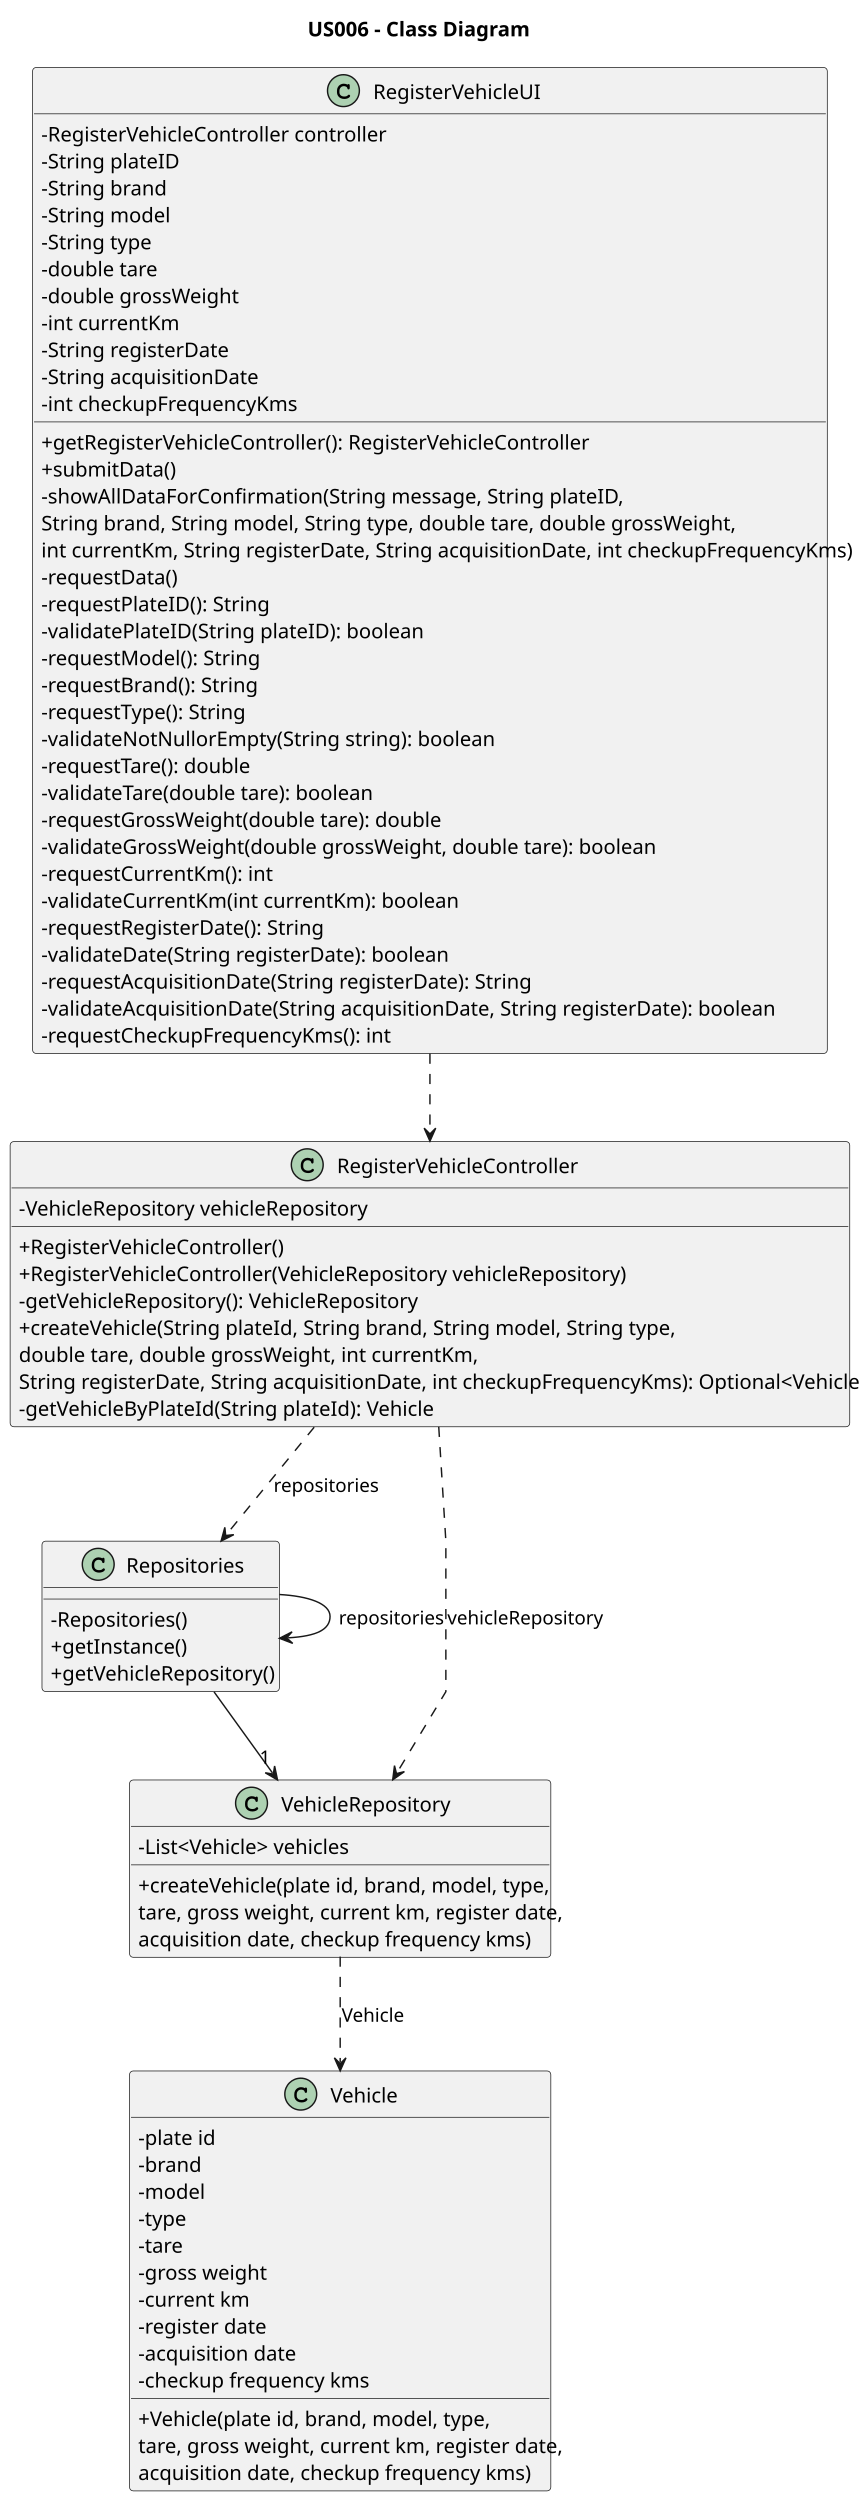
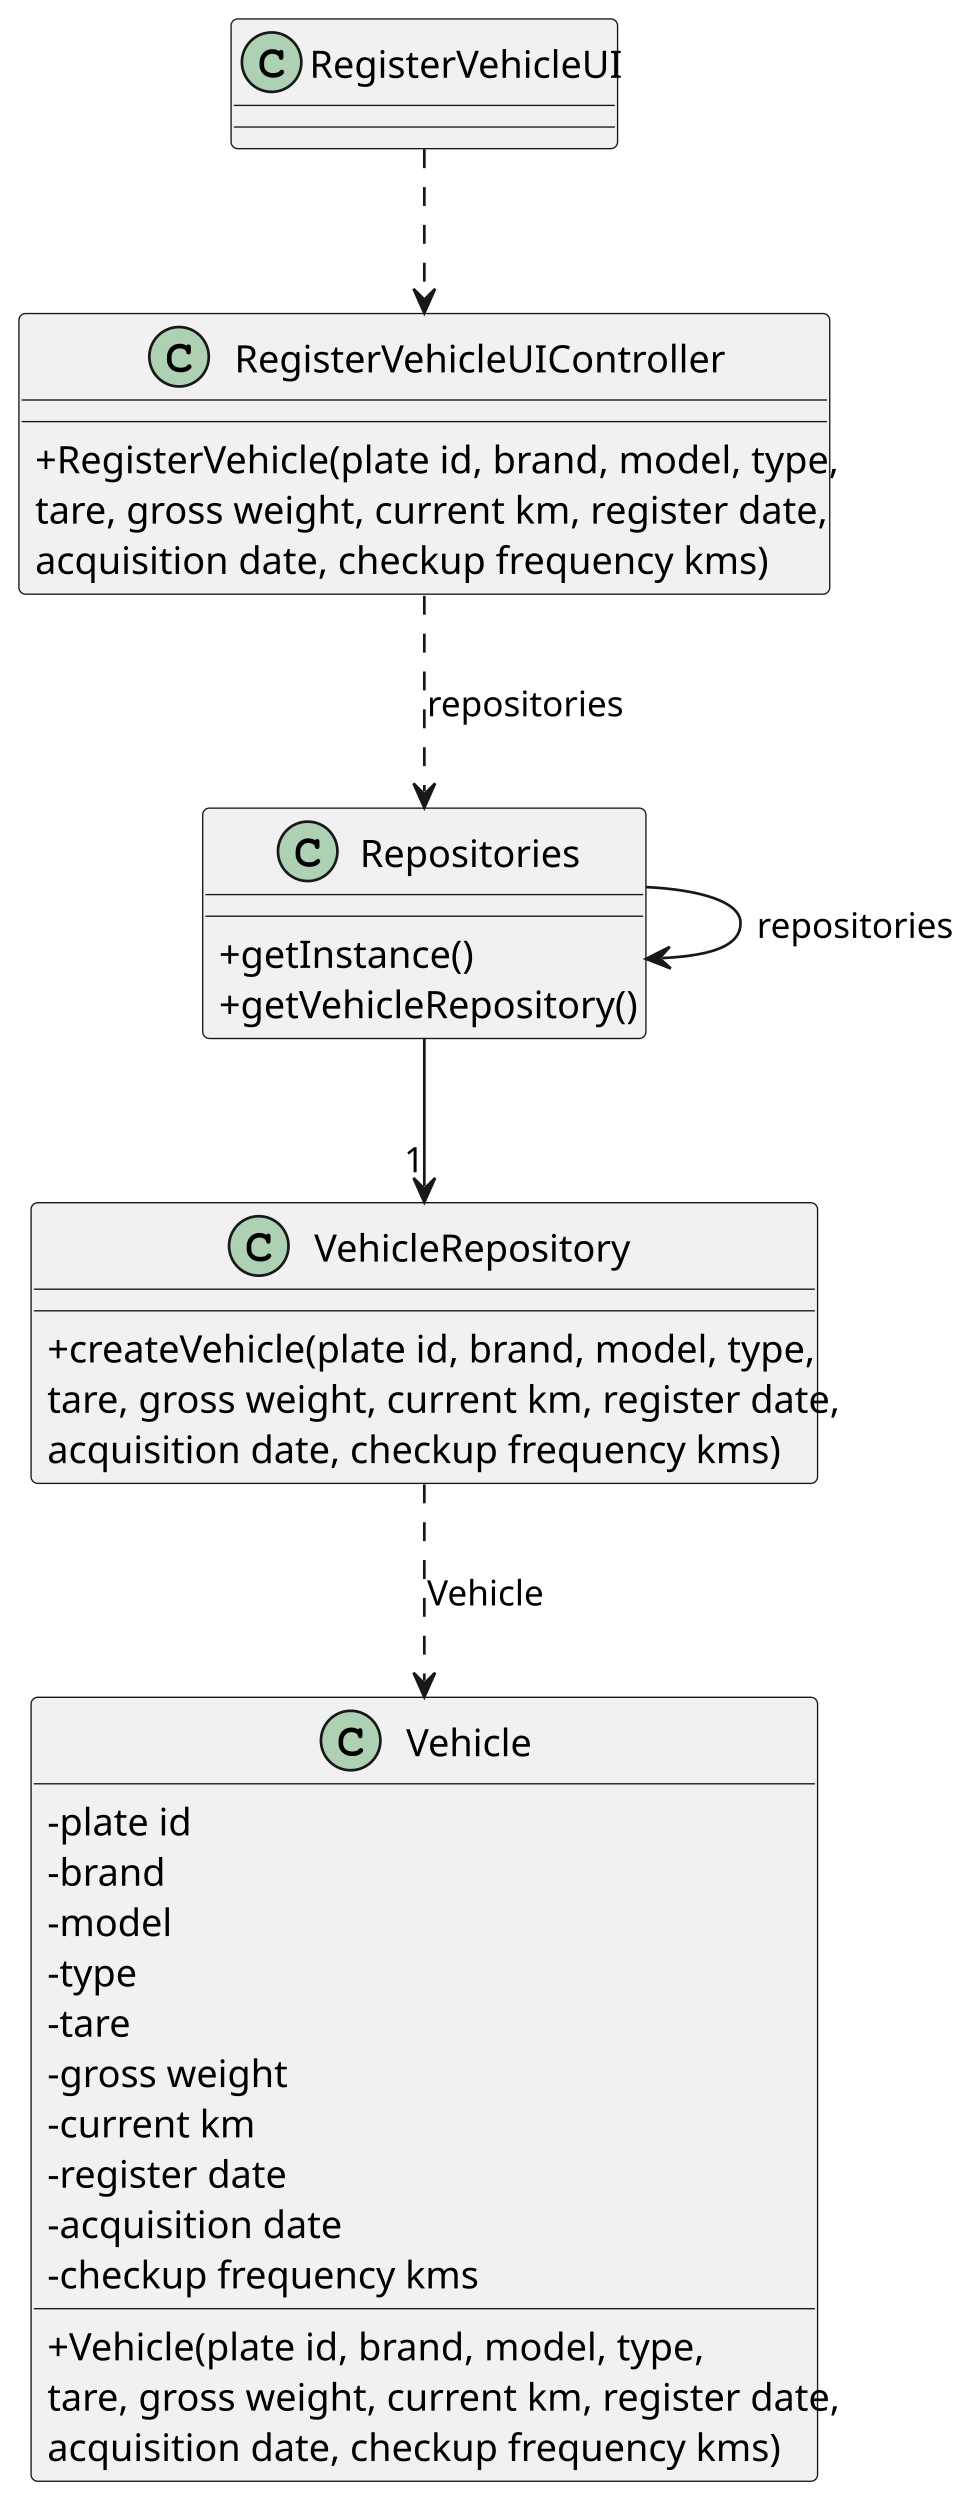
- <svg xmlns="http://www.w3.org/2000/svg" contentStyleType="text/css" height="1727px" preserveAspectRatio="none" style="width:594px;height:1727px;background:#FFFFFF;" version="1.1" viewBox="0 0 594 1727" width="594px" zoomAndPan="magnify">
+ <svg xmlns="http://www.w3.org/2000/svg" contentStyleType="text/css" height="925px" preserveAspectRatio="none" style="width:360px;height:925px;background:#FFFFFF;" version="1.1" viewBox="0 0 360 925" width="360px" zoomAndPan="magnify">
  <defs />
  <g>
-     <text fill="#000000" font-family="sans-serif" font-size="14" font-weight="bold" lengthAdjust="spacing" textLength="155" x="212.5" y="25.107">US006 - Class Diagram</text>
    <g id="elem_RegisterVehicleUI">
-       <rect codeLine="13" fill="#F1F1F1" height="681.117" id="RegisterVehicleUI" rx="2.5" ry="2.5" style="stroke:#181818;stroke-width:0.5;" width="549" x="22.5" y="46.621" />
-       <ellipse cx="237.25" cy="62.621" fill="#ADD1B2" rx="11" ry="11" style="stroke:#181818;stroke-width:1.0;" />
-       <path d="M240.016,58.496 Q240.172,58.277 240.359,58.168 Q240.547,58.059 240.766,58.059 Q241.141,58.059 241.375,58.324 Q241.609,58.574 241.609,59.184 L241.609,60.637 Q241.609,61.246 241.375,61.512 Q241.141,61.777 240.766,61.777 Q240.422,61.777 240.219,61.574 Q240.016,61.387 239.906,60.871 Q239.859,60.512 239.672,60.324 Q239.344,59.949 238.734,59.73 Q238.125,59.512 237.5,59.512 Q236.734,59.512 236.094,59.84 Q235.469,60.168 234.969,60.918 Q234.484,61.668 234.484,62.699 L234.484,63.793 Q234.484,65.027 235.375,65.856 Q236.266,66.668 237.859,66.668 Q238.797,66.668 239.453,66.418 Q239.844,66.262 240.266,65.824 Q240.531,65.559 240.672,65.481 Q240.828,65.402 241.031,65.402 Q241.359,65.402 241.609,65.668 Q241.875,65.918 241.875,66.262 Q241.875,66.606 241.531,67.012 Q241.031,67.59 240.234,67.918 Q239.156,68.371 237.859,68.371 Q236.344,68.371 235.141,67.746 Q234.156,67.246 233.469,66.184 Q232.781,65.106 232.781,63.824 L232.781,62.668 Q232.781,61.34 233.391,60.199 Q234.016,59.043 235.109,58.434 Q236.203,57.809 237.438,57.809 Q238.172,57.809 238.812,57.98 Q239.469,58.137 240.016,58.496 Z " fill="#000000" />
-       <text fill="#000000" font-family="sans-serif" font-size="14" lengthAdjust="spacing" textLength="111" x="257.75" y="68.418">RegisterVehicleUI</text>
-       <line style="stroke:#181818;stroke-width:0.5;" x1="23.5" x2="570.5" y1="78.621" y2="78.621" />
-       <text fill="#000000" font-family="sans-serif" font-size="14" lengthAdjust="spacing" textLength="229" x="28.5" y="97.728">-RegisterVehicleController controller</text>
-       <text fill="#000000" font-family="sans-serif" font-size="14" lengthAdjust="spacing" textLength="90" x="28.5" y="116.35">-String plateID</text>
-       <text fill="#000000" font-family="sans-serif" font-size="14" lengthAdjust="spacing" textLength="83" x="28.5" y="134.971">-String brand</text>
-       <text fill="#000000" font-family="sans-serif" font-size="14" lengthAdjust="spacing" textLength="84" x="28.5" y="153.592">-String model</text>
-       <text fill="#000000" font-family="sans-serif" font-size="14" lengthAdjust="spacing" textLength="73" x="28.5" y="172.213">-String type</text>
-       <text fill="#000000" font-family="sans-serif" font-size="14" lengthAdjust="spacing" textLength="77" x="28.5" y="190.834">-double tare</text>
-       <text fill="#000000" font-family="sans-serif" font-size="14" lengthAdjust="spacing" textLength="131" x="28.5" y="209.455">-double grossWeight</text>
-       <text fill="#000000" font-family="sans-serif" font-size="14" lengthAdjust="spacing" textLength="89" x="28.5" y="228.076">-int currentKm</text>
-       <text fill="#000000" font-family="sans-serif" font-size="14" lengthAdjust="spacing" textLength="124" x="28.5" y="246.697">-String registerDate</text>
-       <text fill="#000000" font-family="sans-serif" font-size="14" lengthAdjust="spacing" textLength="143" x="28.5" y="265.318">-String acquisitionDate</text>
-       <text fill="#000000" font-family="sans-serif" font-size="14" lengthAdjust="spacing" textLength="172" x="28.5" y="283.94">-int checkupFrequencyKms</text>
-       <line style="stroke:#181818;stroke-width:0.5;" x1="23.5" x2="570.5" y1="291.453" y2="291.453" />
-       <text fill="#000000" font-family="sans-serif" font-size="14" lengthAdjust="spacing" textLength="368" x="28.5" y="310.56">+getRegisterVehicleController(): RegisterVehicleController</text>
-       <text fill="#000000" font-family="sans-serif" font-size="14" lengthAdjust="spacing" textLength="89" x="28.5" y="329.182">+submitData()</text>
-       <text fill="#000000" font-family="sans-serif" font-size="14" lengthAdjust="spacing" textLength="384" x="28.5" y="347.803">-showAllDataForConfirmation(String message, String plateID,</text>
-       <text fill="#000000" font-family="sans-serif" font-size="14" lengthAdjust="spacing" textLength="459" x="28.5" y="366.424">String brand, String model, String type, double tare, double grossWeight,</text>
-       <text fill="#000000" font-family="sans-serif" font-size="14" lengthAdjust="spacing" textLength="537" x="28.5" y="385.045">int currentKm, String registerDate, String acquisitionDate, int checkupFrequencyKms)</text>
-       <text fill="#000000" font-family="sans-serif" font-size="14" lengthAdjust="spacing" textLength="93" x="28.5" y="403.666">-requestData()</text>
-       <text fill="#000000" font-family="sans-serif" font-size="14" lengthAdjust="spacing" textLength="153" x="28.5" y="422.287">-requestPlateID(): String</text>
-       <text fill="#000000" font-family="sans-serif" font-size="14" lengthAdjust="spacing" textLength="253" x="28.5" y="440.908">-validatePlateID(String plateID): boolean</text>
-       <text fill="#000000" font-family="sans-serif" font-size="14" lengthAdjust="spacing" textLength="146" x="28.5" y="459.529">-requestModel(): String</text>
-       <text fill="#000000" font-family="sans-serif" font-size="14" lengthAdjust="spacing" textLength="146" x="28.5" y="478.15">-requestBrand(): String</text>
-       <text fill="#000000" font-family="sans-serif" font-size="14" lengthAdjust="spacing" textLength="140" x="28.5" y="496.772">-requestType(): String</text>
-       <text fill="#000000" font-family="sans-serif" font-size="14" lengthAdjust="spacing" textLength="295" x="28.5" y="515.393">-validateNotNullorEmpty(String string): boolean</text>
-       <text fill="#000000" font-family="sans-serif" font-size="14" lengthAdjust="spacing" textLength="144" x="28.5" y="534.014">-requestTare(): double</text>
-       <text fill="#000000" font-family="sans-serif" font-size="14" lengthAdjust="spacing" textLength="225" x="28.5" y="552.635">-validateTare(double tare): boolean</text>
-       <text fill="#000000" font-family="sans-serif" font-size="14" lengthAdjust="spacing" textLength="268" x="28.5" y="571.256">-requestGrossWeight(double tare): double</text>
-       <text fill="#000000" font-family="sans-serif" font-size="14" lengthAdjust="spacing" textLength="411" x="28.5" y="589.877">-validateGrossWeight(double grossWeight, double tare): boolean</text>
-       <text fill="#000000" font-family="sans-serif" font-size="14" lengthAdjust="spacing" textLength="154" x="28.5" y="608.498">-requestCurrentKm(): int</text>
-       <text fill="#000000" font-family="sans-serif" font-size="14" lengthAdjust="spacing" textLength="275" x="28.5" y="627.119">-validateCurrentKm(int currentKm): boolean</text>
-       <text fill="#000000" font-family="sans-serif" font-size="14" lengthAdjust="spacing" textLength="191" x="28.5" y="645.74">-requestRegisterDate(): String</text>
-       <text fill="#000000" font-family="sans-serif" font-size="14" lengthAdjust="spacing" textLength="272" x="28.5" y="664.361">-validateDate(String registerDate): boolean</text>
-       <text fill="#000000" font-family="sans-serif" font-size="14" lengthAdjust="spacing" textLength="325" x="28.5" y="682.982">-requestAcquisitionDate(String registerDate): String</text>
-       <text fill="#000000" font-family="sans-serif" font-size="14" lengthAdjust="spacing" textLength="486" x="28.5" y="701.604">-validateAcquisitionDate(String acquisitionDate, String registerDate): boolean</text>
-       <text fill="#000000" font-family="sans-serif" font-size="14" lengthAdjust="spacing" textLength="237" x="28.5" y="720.225">-requestCheckupFrequencyKms(): int</text>
+       <rect codeLine="11" fill="#F1F1F1" height="48" id="RegisterVehicleUI" rx="2.5" ry="2.5" style="stroke:#181818;stroke-width:0.5;" width="143" x="85.5" y="7" />
+       <ellipse cx="100.5" cy="23" fill="#ADD1B2" rx="11" ry="11" style="stroke:#181818;stroke-width:1.0;" />
+       <path d="M103.266,18.875 Q103.422,18.656 103.609,18.547 Q103.797,18.438 104.016,18.438 Q104.391,18.438 104.625,18.703 Q104.859,18.953 104.859,19.562 L104.859,21.016 Q104.859,21.625 104.625,21.891 Q104.391,22.156 104.016,22.156 Q103.672,22.156 103.469,21.953 Q103.266,21.766 103.156,21.25 Q103.109,20.891 102.922,20.703 Q102.594,20.328 101.984,20.109 Q101.375,19.891 100.75,19.891 Q99.984,19.891 99.344,20.219 Q98.719,20.547 98.219,21.297 Q97.734,22.047 97.734,23.078 L97.734,24.172 Q97.734,25.406 98.625,26.234 Q99.516,27.047 101.109,27.047 Q102.047,27.047 102.703,26.797 Q103.094,26.641 103.516,26.203 Q103.781,25.938 103.922,25.859 Q104.078,25.781 104.281,25.781 Q104.609,25.781 104.859,26.047 Q105.125,26.297 105.125,26.641 Q105.125,26.984 104.781,27.391 Q104.281,27.969 103.484,28.297 Q102.406,28.75 101.109,28.75 Q99.594,28.75 98.391,28.125 Q97.406,27.625 96.719,26.562 Q96.031,25.484 96.031,24.203 L96.031,23.047 Q96.031,21.719 96.641,20.578 Q97.266,19.422 98.359,18.812 Q99.453,18.188 100.688,18.188 Q101.422,18.188 102.062,18.359 Q102.719,18.516 103.266,18.875 Z " fill="#000000" />
+       <text fill="#000000" font-family="sans-serif" font-size="14" lengthAdjust="spacing" textLength="111" x="114.5" y="28.797">RegisterVehicleUI</text>
+       <line style="stroke:#181818;stroke-width:0.5;" x1="86.5" x2="227.5" y1="39" y2="39" />
+       <line style="stroke:#181818;stroke-width:0.5;" x1="86.5" x2="227.5" y1="47" y2="47" />
    </g>
-     <g id="elem_RegisterVehicleController">
-       <rect codeLine="48" fill="#F1F1F1" height="196.969" id="RegisterVehicleController" rx="2.5" ry="2.5" style="stroke:#181818;stroke-width:0.5;" width="580" x="7" y="788.621" />
-       <ellipse cx="212.25" cy="804.621" fill="#ADD1B2" rx="11" ry="11" style="stroke:#181818;stroke-width:1.0;" />
-       <path d="M215.016,800.496 Q215.172,800.277 215.359,800.168 Q215.547,800.059 215.766,800.059 Q216.141,800.059 216.375,800.324 Q216.609,800.574 216.609,801.184 L216.609,802.637 Q216.609,803.246 216.375,803.512 Q216.141,803.777 215.766,803.777 Q215.422,803.777 215.219,803.574 Q215.016,803.387 214.906,802.871 Q214.859,802.512 214.672,802.324 Q214.344,801.949 213.734,801.731 Q213.125,801.512 212.5,801.512 Q211.734,801.512 211.094,801.84 Q210.469,802.168 209.969,802.918 Q209.484,803.668 209.484,804.699 L209.484,805.793 Q209.484,807.027 210.375,807.856 Q211.266,808.668 212.859,808.668 Q213.797,808.668 214.453,808.418 Q214.844,808.262 215.266,807.824 Q215.531,807.559 215.672,807.481 Q215.828,807.402 216.031,807.402 Q216.359,807.402 216.609,807.668 Q216.875,807.918 216.875,808.262 Q216.875,808.606 216.531,809.012 Q216.031,809.59 215.234,809.918 Q214.156,810.371 212.859,810.371 Q211.344,810.371 210.141,809.746 Q209.156,809.246 208.469,808.184 Q207.781,807.106 207.781,805.824 L207.781,804.668 Q207.781,803.34 208.391,802.199 Q209.016,801.043 210.109,800.434 Q211.203,799.809 212.438,799.809 Q213.172,799.809 213.812,799.981 Q214.469,800.137 215.016,800.496 Z " fill="#000000" />
-       <text fill="#000000" font-family="sans-serif" font-size="14" lengthAdjust="spacing" textLength="161" x="232.75" y="810.418">RegisterVehicleController</text>
-       <line style="stroke:#181818;stroke-width:0.5;" x1="8" x2="586" y1="820.621" y2="820.621" />
-       <text fill="#000000" font-family="sans-serif" font-size="14" lengthAdjust="spacing" textLength="235" x="13" y="839.729">-VehicleRepository vehicleRepository</text>
-       <line style="stroke:#181818;stroke-width:0.5;" x1="8" x2="586" y1="847.242" y2="847.242" />
-       <text fill="#000000" font-family="sans-serif" font-size="14" lengthAdjust="spacing" textLength="179" x="13" y="866.35">+RegisterVehicleController()</text>
-       <text fill="#000000" font-family="sans-serif" font-size="14" lengthAdjust="spacing" textLength="409" x="13" y="884.971">+RegisterVehicleController(VehicleRepository vehicleRepository)</text>
-       <text fill="#000000" font-family="sans-serif" font-size="14" lengthAdjust="spacing" textLength="271" x="13" y="903.592">-getVehicleRepository(): VehicleRepository</text>
-       <text fill="#000000" font-family="sans-serif" font-size="14" lengthAdjust="spacing" textLength="435" x="13" y="922.213">+createVehicle(String plateId, String brand, String model, String type,</text>
-       <text fill="#000000" font-family="sans-serif" font-size="14" lengthAdjust="spacing" textLength="302" x="13" y="940.834">double tare, double grossWeight, int currentKm,</text>
-       <text fill="#000000" font-family="sans-serif" font-size="14" lengthAdjust="spacing" textLength="568" x="13" y="959.455">String registerDate, String acquisitionDate, int checkupFrequencyKms): Optional&lt;Vehicle&gt;</text>
-       <text fill="#000000" font-family="sans-serif" font-size="14" lengthAdjust="spacing" textLength="277" x="13" y="978.076">-getVehicleByPlateId(String plateId): Vehicle</text>
+     <g id="elem_RegisterVehicleUIController">
+       <rect codeLine="15" fill="#F1F1F1" height="103.863" id="RegisterVehicleUIController" rx="2.5" ry="2.5" style="stroke:#181818;stroke-width:0.5;" width="300" x="7" y="116" />
+       <ellipse cx="66.25" cy="132" fill="#ADD1B2" rx="11" ry="11" style="stroke:#181818;stroke-width:1.0;" />
+       <path d="M69.016,127.875 Q69.172,127.656 69.359,127.547 Q69.547,127.438 69.766,127.438 Q70.141,127.438 70.375,127.703 Q70.609,127.953 70.609,128.562 L70.609,130.016 Q70.609,130.625 70.375,130.891 Q70.141,131.156 69.766,131.156 Q69.422,131.156 69.219,130.953 Q69.016,130.766 68.906,130.25 Q68.859,129.891 68.672,129.703 Q68.344,129.328 67.734,129.109 Q67.125,128.891 66.5,128.891 Q65.734,128.891 65.094,129.219 Q64.469,129.547 63.969,130.297 Q63.484,131.047 63.484,132.078 L63.484,133.172 Q63.484,134.406 64.375,135.234 Q65.266,136.047 66.859,136.047 Q67.797,136.047 68.453,135.797 Q68.844,135.641 69.266,135.203 Q69.531,134.938 69.672,134.859 Q69.828,134.781 70.031,134.781 Q70.359,134.781 70.609,135.047 Q70.875,135.297 70.875,135.641 Q70.875,135.984 70.531,136.391 Q70.031,136.969 69.234,137.297 Q68.156,137.75 66.859,137.75 Q65.344,137.75 64.141,137.125 Q63.156,136.625 62.469,135.562 Q61.781,134.484 61.781,133.203 L61.781,132.047 Q61.781,130.719 62.391,129.578 Q63.016,128.422 64.109,127.812 Q65.203,127.188 66.438,127.188 Q67.172,127.188 67.812,127.359 Q68.469,127.516 69.016,127.875 Z " fill="#000000" />
+       <text fill="#000000" font-family="sans-serif" font-size="14" lengthAdjust="spacing" textLength="173" x="86.75" y="137.797">RegisterVehicleUIController</text>
+       <line style="stroke:#181818;stroke-width:0.5;" x1="8" x2="306" y1="148" y2="148" />
+       <line style="stroke:#181818;stroke-width:0.5;" x1="8" x2="306" y1="156" y2="156" />
+       <text fill="#000000" font-family="sans-serif" font-size="14" lengthAdjust="spacing" textLength="288" x="13" y="175.107">+RegisterVehicle(plate id, brand, model, type,</text>
+       <text fill="#000000" font-family="sans-serif" font-size="14" lengthAdjust="spacing" textLength="279" x="13" y="193.728">tare, gross weight, current km, register date,</text>
+       <text fill="#000000" font-family="sans-serif" font-size="14" lengthAdjust="spacing" textLength="261" x="13" y="212.35">acquisition date, checkup frequency kms)</text>
    </g>
    <g id="elem_Repositories">
-       <rect codeLine="57" fill="#F1F1F1" height="103.863" id="Repositories" rx="2.5" ry="2.5" style="stroke:#181818;stroke-width:0.5;" width="164" x="29" y="1064.621" />
-       <ellipse cx="67.85" cy="1080.621" fill="#ADD1B2" rx="11" ry="11" style="stroke:#181818;stroke-width:1.0;" />
-       <path d="M70.616,1076.496 Q70.772,1076.277 70.959,1076.168 Q71.147,1076.059 71.366,1076.059 Q71.741,1076.059 71.975,1076.324 Q72.209,1076.574 72.209,1077.184 L72.209,1078.637 Q72.209,1079.246 71.975,1079.512 Q71.741,1079.777 71.366,1079.777 Q71.022,1079.777 70.819,1079.574 Q70.616,1079.387 70.506,1078.871 Q70.459,1078.512 70.272,1078.324 Q69.944,1077.949 69.334,1077.73 Q68.725,1077.512 68.1,1077.512 Q67.334,1077.512 66.694,1077.84 Q66.069,1078.168 65.569,1078.918 Q65.084,1079.668 65.084,1080.699 L65.084,1081.793 Q65.084,1083.027 65.975,1083.855 Q66.866,1084.668 68.459,1084.668 Q69.397,1084.668 70.053,1084.418 Q70.444,1084.262 70.866,1083.824 Q71.131,1083.559 71.272,1083.48 Q71.428,1083.402 71.631,1083.402 Q71.959,1083.402 72.209,1083.668 Q72.475,1083.918 72.475,1084.262 Q72.475,1084.605 72.131,1085.012 Q71.631,1085.59 70.834,1085.918 Q69.756,1086.371 68.459,1086.371 Q66.944,1086.371 65.741,1085.746 Q64.756,1085.246 64.069,1084.184 Q63.381,1083.105 63.381,1081.824 L63.381,1080.668 Q63.381,1079.34 63.991,1078.199 Q64.616,1077.043 65.709,1076.434 Q66.803,1075.809 68.037,1075.809 Q68.772,1075.809 69.412,1075.98 Q70.069,1076.137 70.616,1076.496 Z " fill="#000000" />
-       <text fill="#000000" font-family="sans-serif" font-size="14" lengthAdjust="spacing" textLength="79" x="87.15" y="1086.418">Repositories</text>
-       <line style="stroke:#181818;stroke-width:0.5;" x1="30" x2="192" y1="1096.621" y2="1096.621" />
-       <line style="stroke:#181818;stroke-width:0.5;" x1="30" x2="192" y1="1104.621" y2="1104.621" />
-       <text fill="#000000" font-family="sans-serif" font-size="14" lengthAdjust="spacing" textLength="94" x="35" y="1123.728">-Repositories()</text>
-       <text fill="#000000" font-family="sans-serif" font-size="14" lengthAdjust="spacing" textLength="91" x="35" y="1142.35">+getInstance()</text>
-       <text fill="#000000" font-family="sans-serif" font-size="14" lengthAdjust="spacing" textLength="152" x="35" y="1160.971">+getVehicleRepository()</text>
+       <rect codeLine="19" fill="#F1F1F1" height="85.242" id="Repositories" rx="2.5" ry="2.5" style="stroke:#181818;stroke-width:0.5;" width="164" x="75" y="299" />
+       <ellipse cx="113.85" cy="315" fill="#ADD1B2" rx="11" ry="11" style="stroke:#181818;stroke-width:1.0;" />
+       <path d="M116.616,310.875 Q116.772,310.656 116.959,310.547 Q117.147,310.438 117.366,310.438 Q117.741,310.438 117.975,310.703 Q118.209,310.953 118.209,311.562 L118.209,313.016 Q118.209,313.625 117.975,313.891 Q117.741,314.156 117.366,314.156 Q117.022,314.156 116.819,313.953 Q116.616,313.766 116.506,313.25 Q116.459,312.891 116.272,312.703 Q115.944,312.328 115.334,312.109 Q114.725,311.891 114.1,311.891 Q113.334,311.891 112.694,312.219 Q112.069,312.547 111.569,313.297 Q111.084,314.047 111.084,315.078 L111.084,316.172 Q111.084,317.406 111.975,318.234 Q112.866,319.047 114.459,319.047 Q115.397,319.047 116.053,318.797 Q116.444,318.641 116.866,318.203 Q117.131,317.938 117.272,317.859 Q117.428,317.781 117.631,317.781 Q117.959,317.781 118.209,318.047 Q118.475,318.297 118.475,318.641 Q118.475,318.984 118.131,319.391 Q117.631,319.969 116.834,320.297 Q115.756,320.75 114.459,320.75 Q112.944,320.75 111.741,320.125 Q110.756,319.625 110.069,318.562 Q109.381,317.484 109.381,316.203 L109.381,315.047 Q109.381,313.719 109.991,312.578 Q110.616,311.422 111.709,310.812 Q112.803,310.188 114.037,310.188 Q114.772,310.188 115.412,310.359 Q116.069,310.516 116.616,310.875 Z " fill="#000000" />
+       <text fill="#000000" font-family="sans-serif" font-size="14" lengthAdjust="spacing" textLength="79" x="133.15" y="320.797">Repositories</text>
+       <line style="stroke:#181818;stroke-width:0.5;" x1="76" x2="238" y1="331" y2="331" />
+       <line style="stroke:#181818;stroke-width:0.5;" x1="76" x2="238" y1="339" y2="339" />
+       <text fill="#000000" font-family="sans-serif" font-size="14" lengthAdjust="spacing" textLength="91" x="81" y="358.107">+getInstance()</text>
+       <text fill="#000000" font-family="sans-serif" font-size="14" lengthAdjust="spacing" textLength="152" x="81" y="376.728">+getVehicleRepository()</text>
    </g>
    <g id="elem_VehicleRepository">
-       <rect codeLine="63" fill="#F1F1F1" height="122.484" id="VehicleRepository" rx="2.5" ry="2.5" style="stroke:#181818;stroke-width:0.5;" width="291" x="89.5" y="1229.621" />
-       <ellipse cx="173.75" cy="1245.621" fill="#ADD1B2" rx="11" ry="11" style="stroke:#181818;stroke-width:1.0;" />
-       <path d="M176.516,1241.496 Q176.672,1241.277 176.859,1241.168 Q177.047,1241.059 177.266,1241.059 Q177.641,1241.059 177.875,1241.324 Q178.109,1241.574 178.109,1242.184 L178.109,1243.637 Q178.109,1244.246 177.875,1244.512 Q177.641,1244.777 177.266,1244.777 Q176.922,1244.777 176.719,1244.574 Q176.516,1244.387 176.406,1243.871 Q176.359,1243.512 176.172,1243.324 Q175.844,1242.949 175.234,1242.73 Q174.625,1242.512 174,1242.512 Q173.234,1242.512 172.594,1242.84 Q171.969,1243.168 171.469,1243.918 Q170.984,1244.668 170.984,1245.699 L170.984,1246.793 Q170.984,1248.027 171.875,1248.855 Q172.766,1249.668 174.359,1249.668 Q175.297,1249.668 175.953,1249.418 Q176.344,1249.262 176.766,1248.824 Q177.031,1248.559 177.172,1248.48 Q177.328,1248.402 177.531,1248.402 Q177.859,1248.402 178.109,1248.668 Q178.375,1248.918 178.375,1249.262 Q178.375,1249.605 178.031,1250.012 Q177.531,1250.59 176.734,1250.918 Q175.656,1251.371 174.359,1251.371 Q172.844,1251.371 171.641,1250.746 Q170.656,1250.246 169.969,1249.184 Q169.281,1248.105 169.281,1246.824 L169.281,1245.668 Q169.281,1244.34 169.891,1243.199 Q170.516,1242.043 171.609,1241.434 Q172.703,1240.809 173.938,1240.809 Q174.672,1240.809 175.312,1240.98 Q175.969,1241.137 176.516,1241.496 Z " fill="#000000" />
-       <text fill="#000000" font-family="sans-serif" font-size="14" lengthAdjust="spacing" textLength="114" x="194.25" y="1251.418">VehicleRepository</text>
-       <line style="stroke:#181818;stroke-width:0.5;" x1="90.5" x2="379.5" y1="1261.621" y2="1261.621" />
-       <text fill="#000000" font-family="sans-serif" font-size="14" lengthAdjust="spacing" textLength="144" x="95.5" y="1280.728">-List&lt;Vehicle&gt; vehicles</text>
-       <line style="stroke:#181818;stroke-width:0.5;" x1="90.5" x2="379.5" y1="1288.242" y2="1288.242" />
-       <text fill="#000000" font-family="sans-serif" font-size="14" lengthAdjust="spacing" textLength="275" x="95.5" y="1307.35">+createVehicle(plate id, brand, model, type,</text>
-       <text fill="#000000" font-family="sans-serif" font-size="14" lengthAdjust="spacing" textLength="279" x="95.5" y="1325.971">tare, gross weight, current km, register date,</text>
-       <text fill="#000000" font-family="sans-serif" font-size="14" lengthAdjust="spacing" textLength="261" x="95.5" y="1344.592">acquisition date, checkup frequency kms)</text>
+       <rect codeLine="24" fill="#F1F1F1" height="103.863" id="VehicleRepository" rx="2.5" ry="2.5" style="stroke:#181818;stroke-width:0.5;" width="291" x="11.5" y="445" />
+       <ellipse cx="95.75" cy="461" fill="#ADD1B2" rx="11" ry="11" style="stroke:#181818;stroke-width:1.0;" />
+       <path d="M98.516,456.875 Q98.672,456.656 98.859,456.547 Q99.047,456.438 99.266,456.438 Q99.641,456.438 99.875,456.703 Q100.109,456.953 100.109,457.562 L100.109,459.016 Q100.109,459.625 99.875,459.891 Q99.641,460.156 99.266,460.156 Q98.922,460.156 98.719,459.953 Q98.516,459.766 98.406,459.25 Q98.359,458.891 98.172,458.703 Q97.844,458.328 97.234,458.109 Q96.625,457.891 96,457.891 Q95.234,457.891 94.594,458.219 Q93.969,458.547 93.469,459.297 Q92.984,460.047 92.984,461.078 L92.984,462.172 Q92.984,463.406 93.875,464.234 Q94.766,465.047 96.359,465.047 Q97.297,465.047 97.953,464.797 Q98.344,464.641 98.766,464.203 Q99.031,463.938 99.172,463.859 Q99.328,463.781 99.531,463.781 Q99.859,463.781 100.109,464.047 Q100.375,464.297 100.375,464.641 Q100.375,464.984 100.031,465.391 Q99.531,465.969 98.734,466.297 Q97.656,466.75 96.359,466.75 Q94.844,466.75 93.641,466.125 Q92.656,465.625 91.969,464.562 Q91.281,463.484 91.281,462.203 L91.281,461.047 Q91.281,459.719 91.891,458.578 Q92.516,457.422 93.609,456.812 Q94.703,456.188 95.938,456.188 Q96.672,456.188 97.312,456.359 Q97.969,456.516 98.516,456.875 Z " fill="#000000" />
+       <text fill="#000000" font-family="sans-serif" font-size="14" lengthAdjust="spacing" textLength="114" x="116.25" y="466.797">VehicleRepository</text>
+       <line style="stroke:#181818;stroke-width:0.5;" x1="12.5" x2="301.5" y1="477" y2="477" />
+       <line style="stroke:#181818;stroke-width:0.5;" x1="12.5" x2="301.5" y1="485" y2="485" />
+       <text fill="#000000" font-family="sans-serif" font-size="14" lengthAdjust="spacing" textLength="275" x="17.5" y="504.107">+createVehicle(plate id, brand, model, type,</text>
+       <text fill="#000000" font-family="sans-serif" font-size="14" lengthAdjust="spacing" textLength="279" x="17.5" y="522.729">tare, gross weight, current km, register date,</text>
+       <text fill="#000000" font-family="sans-serif" font-size="14" lengthAdjust="spacing" textLength="261" x="17.5" y="541.35">acquisition date, checkup frequency kms)</text>
    </g>
    <g id="elem_Vehicle">
-       <rect codeLine="68" fill="#F1F1F1" height="290.074" id="Vehicle" rx="2.5" ry="2.5" style="stroke:#181818;stroke-width:0.5;" width="291" x="89.5" y="1430.621" />
-       <ellipse cx="207.75" cy="1446.621" fill="#ADD1B2" rx="11" ry="11" style="stroke:#181818;stroke-width:1.0;" />
-       <path d="M210.516,1442.496 Q210.672,1442.277 210.859,1442.168 Q211.047,1442.059 211.266,1442.059 Q211.641,1442.059 211.875,1442.324 Q212.109,1442.574 212.109,1443.184 L212.109,1444.637 Q212.109,1445.246 211.875,1445.512 Q211.641,1445.777 211.266,1445.777 Q210.922,1445.777 210.719,1445.574 Q210.516,1445.387 210.406,1444.871 Q210.359,1444.512 210.172,1444.324 Q209.844,1443.949 209.234,1443.73 Q208.625,1443.512 208,1443.512 Q207.234,1443.512 206.594,1443.84 Q205.969,1444.168 205.469,1444.918 Q204.984,1445.668 204.984,1446.699 L204.984,1447.793 Q204.984,1449.027 205.875,1449.855 Q206.766,1450.668 208.359,1450.668 Q209.297,1450.668 209.953,1450.418 Q210.344,1450.262 210.766,1449.824 Q211.031,1449.559 211.172,1449.48 Q211.328,1449.402 211.531,1449.402 Q211.859,1449.402 212.109,1449.668 Q212.375,1449.918 212.375,1450.262 Q212.375,1450.605 212.031,1451.012 Q211.531,1451.59 210.734,1451.918 Q209.656,1452.371 208.359,1452.371 Q206.844,1452.371 205.641,1451.746 Q204.656,1451.246 203.969,1450.184 Q203.281,1449.105 203.281,1447.824 L203.281,1446.668 Q203.281,1445.34 203.891,1444.199 Q204.516,1443.043 205.609,1442.434 Q206.703,1441.809 207.938,1441.809 Q208.672,1441.809 209.312,1441.98 Q209.969,1442.137 210.516,1442.496 Z " fill="#000000" />
-       <text fill="#000000" font-family="sans-serif" font-size="14" lengthAdjust="spacing" textLength="46" x="228.25" y="1452.418">Vehicle</text>
-       <line style="stroke:#181818;stroke-width:0.5;" x1="90.5" x2="379.5" y1="1462.621" y2="1462.621" />
-       <text fill="#000000" font-family="sans-serif" font-size="14" lengthAdjust="spacing" textLength="51" x="95.5" y="1481.728">-plate id</text>
-       <text fill="#000000" font-family="sans-serif" font-size="14" lengthAdjust="spacing" textLength="42" x="95.5" y="1500.35">-brand</text>
-       <text fill="#000000" font-family="sans-serif" font-size="14" lengthAdjust="spacing" textLength="43" x="95.5" y="1518.971">-model</text>
-       <text fill="#000000" font-family="sans-serif" font-size="14" lengthAdjust="spacing" textLength="32" x="95.5" y="1537.592">-type</text>
-       <text fill="#000000" font-family="sans-serif" font-size="14" lengthAdjust="spacing" textLength="30" x="95.5" y="1556.213">-tare</text>
-       <text fill="#000000" font-family="sans-serif" font-size="14" lengthAdjust="spacing" textLength="84" x="95.5" y="1574.834">-gross weight</text>
-       <text fill="#000000" font-family="sans-serif" font-size="14" lengthAdjust="spacing" textLength="72" x="95.5" y="1593.455">-current km</text>
-       <text fill="#000000" font-family="sans-serif" font-size="14" lengthAdjust="spacing" textLength="85" x="95.5" y="1612.076">-register date</text>
-       <text fill="#000000" font-family="sans-serif" font-size="14" lengthAdjust="spacing" textLength="104" x="95.5" y="1630.697">-acquisition date</text>
-       <text fill="#000000" font-family="sans-serif" font-size="14" lengthAdjust="spacing" textLength="154" x="95.5" y="1649.318">-checkup frequency kms</text>
-       <line style="stroke:#181818;stroke-width:0.5;" x1="90.5" x2="379.5" y1="1656.832" y2="1656.832" />
-       <text fill="#000000" font-family="sans-serif" font-size="14" lengthAdjust="spacing" textLength="235" x="95.5" y="1675.939">+Vehicle(plate id, brand, model, type,</text>
-       <text fill="#000000" font-family="sans-serif" font-size="14" lengthAdjust="spacing" textLength="279" x="95.5" y="1694.561">tare, gross weight, current km, register date,</text>
-       <text fill="#000000" font-family="sans-serif" font-size="14" lengthAdjust="spacing" textLength="261" x="95.5" y="1713.182">acquisition date, checkup frequency kms)</text>
+       <rect codeLine="28" fill="#F1F1F1" height="290.074" id="Vehicle" rx="2.5" ry="2.5" style="stroke:#181818;stroke-width:0.5;" width="291" x="11.5" y="628" />
+       <ellipse cx="129.75" cy="644" fill="#ADD1B2" rx="11" ry="11" style="stroke:#181818;stroke-width:1.0;" />
+       <path d="M132.516,639.875 Q132.672,639.656 132.859,639.547 Q133.047,639.438 133.266,639.438 Q133.641,639.438 133.875,639.703 Q134.109,639.953 134.109,640.562 L134.109,642.016 Q134.109,642.625 133.875,642.891 Q133.641,643.156 133.266,643.156 Q132.922,643.156 132.719,642.953 Q132.516,642.766 132.406,642.25 Q132.359,641.891 132.172,641.703 Q131.844,641.328 131.234,641.109 Q130.625,640.891 130,640.891 Q129.234,640.891 128.594,641.219 Q127.969,641.547 127.469,642.297 Q126.984,643.047 126.984,644.078 L126.984,645.172 Q126.984,646.406 127.875,647.234 Q128.766,648.047 130.359,648.047 Q131.297,648.047 131.953,647.797 Q132.344,647.641 132.766,647.203 Q133.031,646.938 133.172,646.859 Q133.328,646.781 133.531,646.781 Q133.859,646.781 134.109,647.047 Q134.375,647.297 134.375,647.641 Q134.375,647.984 134.031,648.391 Q133.531,648.969 132.734,649.297 Q131.656,649.75 130.359,649.75 Q128.844,649.75 127.641,649.125 Q126.656,648.625 125.969,647.562 Q125.281,646.484 125.281,645.203 L125.281,644.047 Q125.281,642.719 125.891,641.578 Q126.516,640.422 127.609,639.812 Q128.703,639.188 129.938,639.188 Q130.672,639.188 131.312,639.359 Q131.969,639.516 132.516,639.875 Z " fill="#000000" />
+       <text fill="#000000" font-family="sans-serif" font-size="14" lengthAdjust="spacing" textLength="46" x="150.25" y="649.797">Vehicle</text>
+       <line style="stroke:#181818;stroke-width:0.5;" x1="12.5" x2="301.5" y1="660" y2="660" />
+       <text fill="#000000" font-family="sans-serif" font-size="14" lengthAdjust="spacing" textLength="51" x="17.5" y="679.107">-plate id</text>
+       <text fill="#000000" font-family="sans-serif" font-size="14" lengthAdjust="spacing" textLength="42" x="17.5" y="697.729">-brand</text>
+       <text fill="#000000" font-family="sans-serif" font-size="14" lengthAdjust="spacing" textLength="43" x="17.5" y="716.35">-model</text>
+       <text fill="#000000" font-family="sans-serif" font-size="14" lengthAdjust="spacing" textLength="32" x="17.5" y="734.971">-type</text>
+       <text fill="#000000" font-family="sans-serif" font-size="14" lengthAdjust="spacing" textLength="30" x="17.5" y="753.592">-tare</text>
+       <text fill="#000000" font-family="sans-serif" font-size="14" lengthAdjust="spacing" textLength="84" x="17.5" y="772.213">-gross weight</text>
+       <text fill="#000000" font-family="sans-serif" font-size="14" lengthAdjust="spacing" textLength="72" x="17.5" y="790.834">-current km</text>
+       <text fill="#000000" font-family="sans-serif" font-size="14" lengthAdjust="spacing" textLength="85" x="17.5" y="809.455">-register date</text>
+       <text fill="#000000" font-family="sans-serif" font-size="14" lengthAdjust="spacing" textLength="104" x="17.5" y="828.076">-acquisition date</text>
+       <text fill="#000000" font-family="sans-serif" font-size="14" lengthAdjust="spacing" textLength="154" x="17.5" y="846.697">-checkup frequency kms</text>
+       <line style="stroke:#181818;stroke-width:0.5;" x1="12.5" x2="301.5" y1="854.211" y2="854.211" />
+       <text fill="#000000" font-family="sans-serif" font-size="14" lengthAdjust="spacing" textLength="235" x="17.5" y="873.318">+Vehicle(plate id, brand, model, type,</text>
+       <text fill="#000000" font-family="sans-serif" font-size="14" lengthAdjust="spacing" textLength="279" x="17.5" y="891.939">tare, gross weight, current km, register date,</text>
+       <text fill="#000000" font-family="sans-serif" font-size="14" lengthAdjust="spacing" textLength="261" x="17.5" y="910.561">acquisition date, checkup frequency kms)</text>
    </g>
-     <g id="link_RegisterVehicleUI_RegisterVehicleController">
-       <path codeLine="82" d="M297,727.871 C297,749.321 297,763.721 297,782.321 " fill="none" id="RegisterVehicleUI-to-RegisterVehicleController" style="stroke:#181818;stroke-width:1.0;stroke-dasharray:7.0,7.0;" />
-       <polygon fill="#181818" points="297,788.321,301,779.321,297,783.321,293,779.321,297,788.321" style="stroke:#181818;stroke-width:1.0;" />
+     <g id="link_RegisterVehicleUI_RegisterVehicleUIController">
+       <path codeLine="42" d="M157,55.21 C157,71.87 157,88.97 157,109.86 " fill="none" id="RegisterVehicleUI-to-RegisterVehicleUIController" style="stroke:#181818;stroke-width:1.0;stroke-dasharray:7.0,7.0;" />
+       <polygon fill="#181818" points="157,115.86,161,106.86,157,110.86,153,106.86,157,115.86" style="stroke:#181818;stroke-width:1.0;" />
    </g>
-     <g id="link_RegisterVehicleController_Repositories">
-       <path codeLine="83" d="M217.04,985.921 C194.89,1013.021 175.518,1036.706 156.518,1059.946 " fill="none" id="RegisterVehicleController-to-Repositories" style="stroke:#181818;stroke-width:1.0;stroke-dasharray:7.0,7.0;" />
-       <polygon fill="#181818" points="152.72,1064.591,161.513,1060.155,155.885,1060.72,155.32,1055.092,152.72,1064.591" style="stroke:#181818;stroke-width:1.0;" />
-       <text fill="#000000" font-family="sans-serif" font-size="13" lengthAdjust="spacing" textLength="67" x="189" y="1030.649">repositories</text>
+     <g id="link_RegisterVehicleUIController_Repositories">
+       <path codeLine="43" d="M157,220.46 C157,245.52 157,269.26 157,292.86 " fill="none" id="RegisterVehicleUIController-to-Repositories" style="stroke:#181818;stroke-width:1.0;stroke-dasharray:7.0,7.0;" />
+       <polygon fill="#181818" points="157,298.86,161,289.86,157,293.86,153,289.86,157,298.86" style="stroke:#181818;stroke-width:1.0;" />
+       <text fill="#000000" font-family="sans-serif" font-size="13" lengthAdjust="spacing" textLength="67" x="158" y="265.028">repositories</text>
    </g>
    <g id="link_Repositories_Repositories">
-       <path codeLine="84" d="M193.01,1101.491 C213.07,1102.611 228,1107.651 228,1116.621 C228,1125.591 219.061,1130.297 199.001,1131.417 " fill="none" id="Repositories-to-Repositories" style="stroke:#181818;stroke-width:1.0;" />
-       <polygon fill="#181818" points="193.01,1131.751,202.219,1135.243,198.002,1131.472,201.773,1127.256,193.01,1131.751" style="stroke:#181818;stroke-width:1.0;" />
-       <text fill="#000000" font-family="sans-serif" font-size="13" lengthAdjust="spacing" textLength="67" x="234" y="1122.149">repositories</text>
+       <path codeLine="44" d="M239.01,328.21 C259.07,329.2 274,333.62 274,341.5 C274,349.38 265.063,353.504 245.003,354.494 " fill="none" id="Repositories-to-Repositories" style="stroke:#181818;stroke-width:1.0;" />
+       <polygon fill="#181818" points="239.01,354.79,248.196,358.341,244.004,354.543,247.802,350.351,239.01,354.79" style="stroke:#181818;stroke-width:1.0;" />
+       <text fill="#000000" font-family="sans-serif" font-size="13" lengthAdjust="spacing" textLength="67" x="280" y="347.028">repositories</text>
    </g>
    <g id="link_Repositories_VehicleRepository">
-       <path codeLine="85" d="M147.87,1168.761 C161.65,1187.871 173.912,1204.884 188.212,1224.724 " fill="none" id="Repositories-to-VehicleRepository" style="stroke:#181818;stroke-width:1.0;" />
-       <polygon fill="#181818" points="191.72,1229.591,189.702,1219.951,188.796,1225.535,183.213,1224.629,191.72,1229.591" style="stroke:#181818;stroke-width:1.0;" />
-       <text fill="#000000" font-family="sans-serif" font-size="13" lengthAdjust="spacing" textLength="7" x="179.311" y="1218.569">1</text>
+       <path codeLine="45" d="M157,384.04 C157,402.77 157,419.08 157,438.84 " fill="none" id="Repositories-to-VehicleRepository" style="stroke:#181818;stroke-width:1.0;" />
+       <polygon fill="#181818" points="157,444.84,161,435.84,157,439.84,153,435.84,157,444.84" style="stroke:#181818;stroke-width:1.0;" />
+       <text fill="#000000" font-family="sans-serif" font-size="13" lengthAdjust="spacing" textLength="7" x="149.53" y="433.746">1</text>
    </g>
    <g id="link_VehicleRepository_Vehicle">
-       <path codeLine="86" d="M235,1351.641 C235,1374.921 235,1396.671 235,1424.551 " fill="none" id="VehicleRepository-to-Vehicle" style="stroke:#181818;stroke-width:1.0;stroke-dasharray:7.0,7.0;" />
-       <polygon fill="#181818" points="235,1430.551,239,1421.551,235,1425.551,231,1421.551,235,1430.551" style="stroke:#181818;stroke-width:1.0;" />
-       <text fill="#000000" font-family="sans-serif" font-size="13" lengthAdjust="spacing" textLength="43" x="236" y="1396.649">Vehicle</text>
-     </g>
-     <g id="link_RegisterVehicleController_VehicleRepository">
-       <path codeLine="87" d="M303.08,985.661 C305.62,1026.481 308,1064.621 308,1064.621 C308,1064.621 308,1168.621 308,1168.621 C308,1168.621 292.71,1193.974 274.39,1224.334 " fill="none" id="RegisterVehicleController-to-VehicleRepository" style="stroke:#181818;stroke-width:1.0;stroke-dasharray:7.0,7.0;" />
-       <polygon fill="#181818" points="271.29,1229.471,279.365,1223.832,273.873,1225.19,272.515,1219.699,271.29,1229.471" style="stroke:#181818;stroke-width:1.0;" />
-       <text fill="#000000" font-family="sans-serif" font-size="13" lengthAdjust="spacing" textLength="101" x="309" y="1122.149">vehicleRepository</text>
+       <path codeLine="46" d="M157,549.22 C157,571.83 157,593.66 157,621.9 " fill="none" id="VehicleRepository-to-Vehicle" style="stroke:#181818;stroke-width:1.0;stroke-dasharray:7.0,7.0;" />
+       <polygon fill="#181818" points="157,627.9,161,618.9,157,622.9,153,618.9,157,627.9" style="stroke:#181818;stroke-width:1.0;" />
+       <text fill="#000000" font-family="sans-serif" font-size="13" lengthAdjust="spacing" textLength="43" x="158" y="594.028">Vehicle</text>
    </g>
  </g>
</svg>
